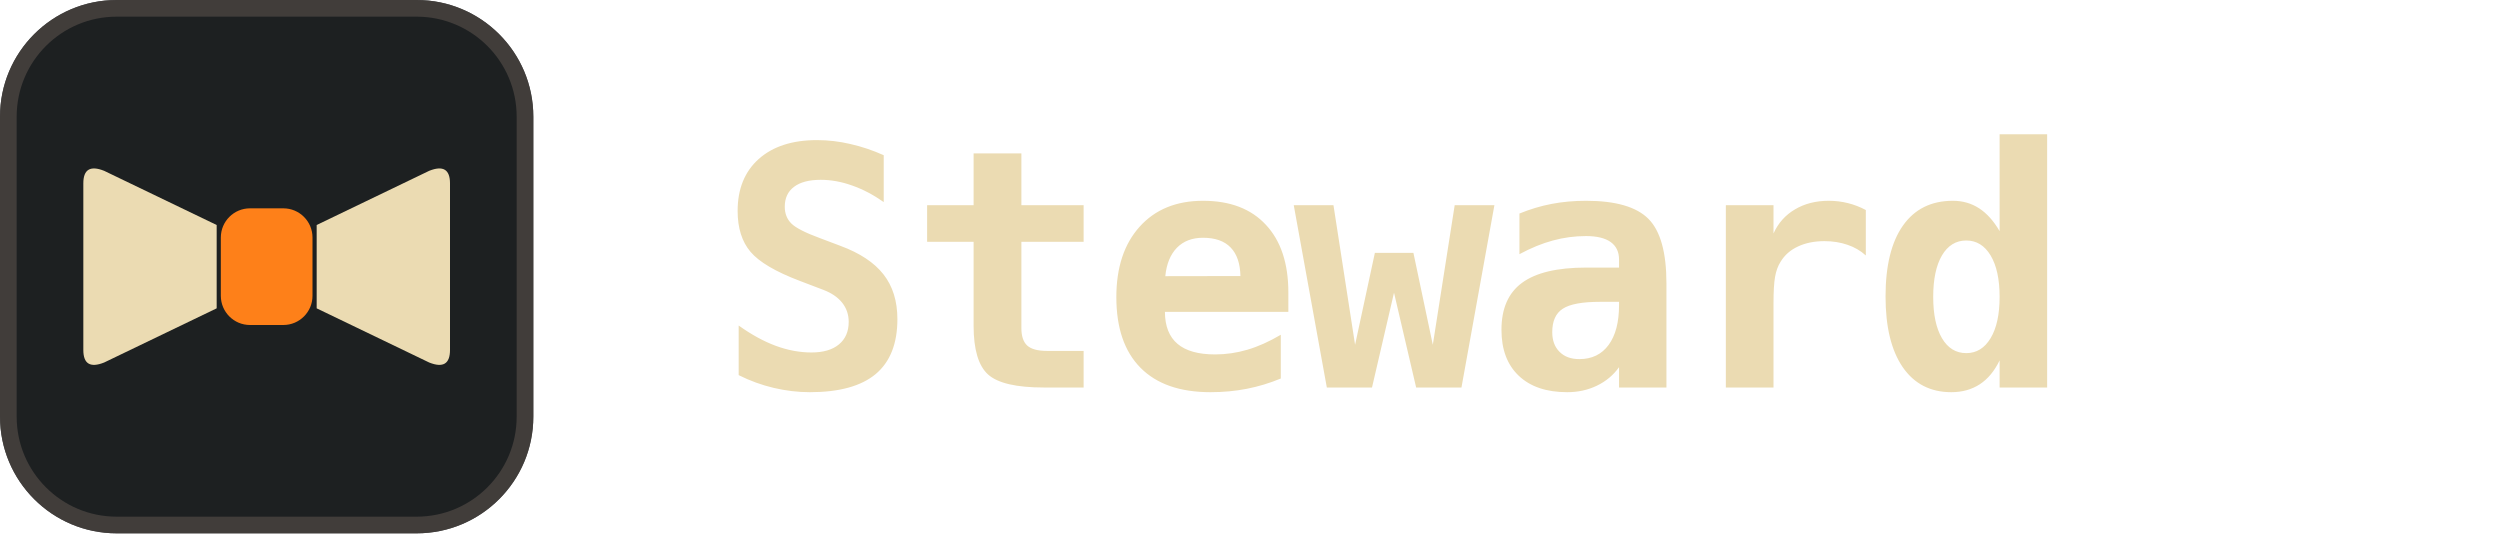
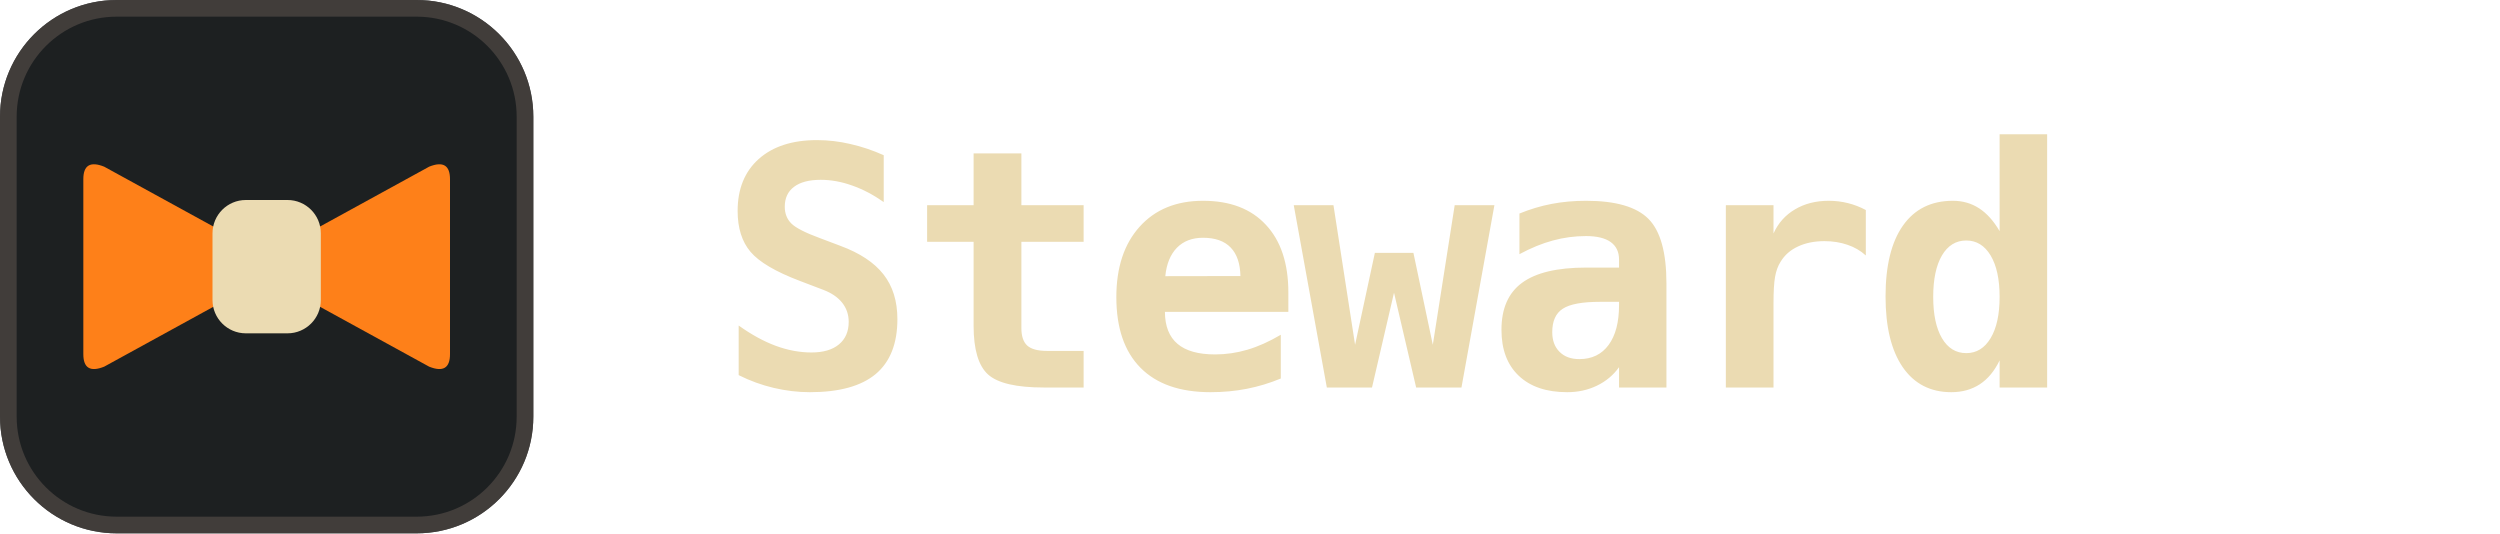
<svg xmlns="http://www.w3.org/2000/svg" viewBox="0 0 300 64" width="300" height="64" role="img" aria-label="Steward">
  <rect width="64" height="64" rx="14" fill="#1d2021" />
  <rect x="1" y="1" width="62" height="62" rx="13" fill="none" stroke="#504945" stroke-width="2" opacity="0.7" />
-   <path d="M10 22 Q10 19.5 12.5 20.5 L26 27 L26 37 L12.5 43.5 Q10 44.5 10 42 Z" fill="#ebdbb2" />
-   <path d="M54 22 Q54 19.5 51.5 20.5 L38 27 L38 37 L51.5 43.5 Q54 44.5 54 42 Z" fill="#ebdbb2" />
-   <rect x="26.5" y="25" width="11" height="14" rx="3.5" fill="#fe8019" />
+   <path d="M10 21.5 Q10 19 12.5 20 L28 28.5 L28 35.5 L12.5 44 Q10 45 10 42.5 Z" fill="#fe8019" />
+   <path d="M54 21.5 Q54 19 51.5 20 L36 28.5 L36 35.5 L51.5 44 Q54 45 54 42.5 Z" fill="#fe8019" />
+   <rect x="25.5" y="24" width="13" height="16" rx="4" fill="#ebdbb2" />
  <text x="86" y="46.5" font-family="ui-monospace, SFMono-Regular, Menlo, Consolas, monospace" font-size="40" font-weight="600" letter-spacing="-1" fill="#ebdbb2">Steward</text>
</svg>
